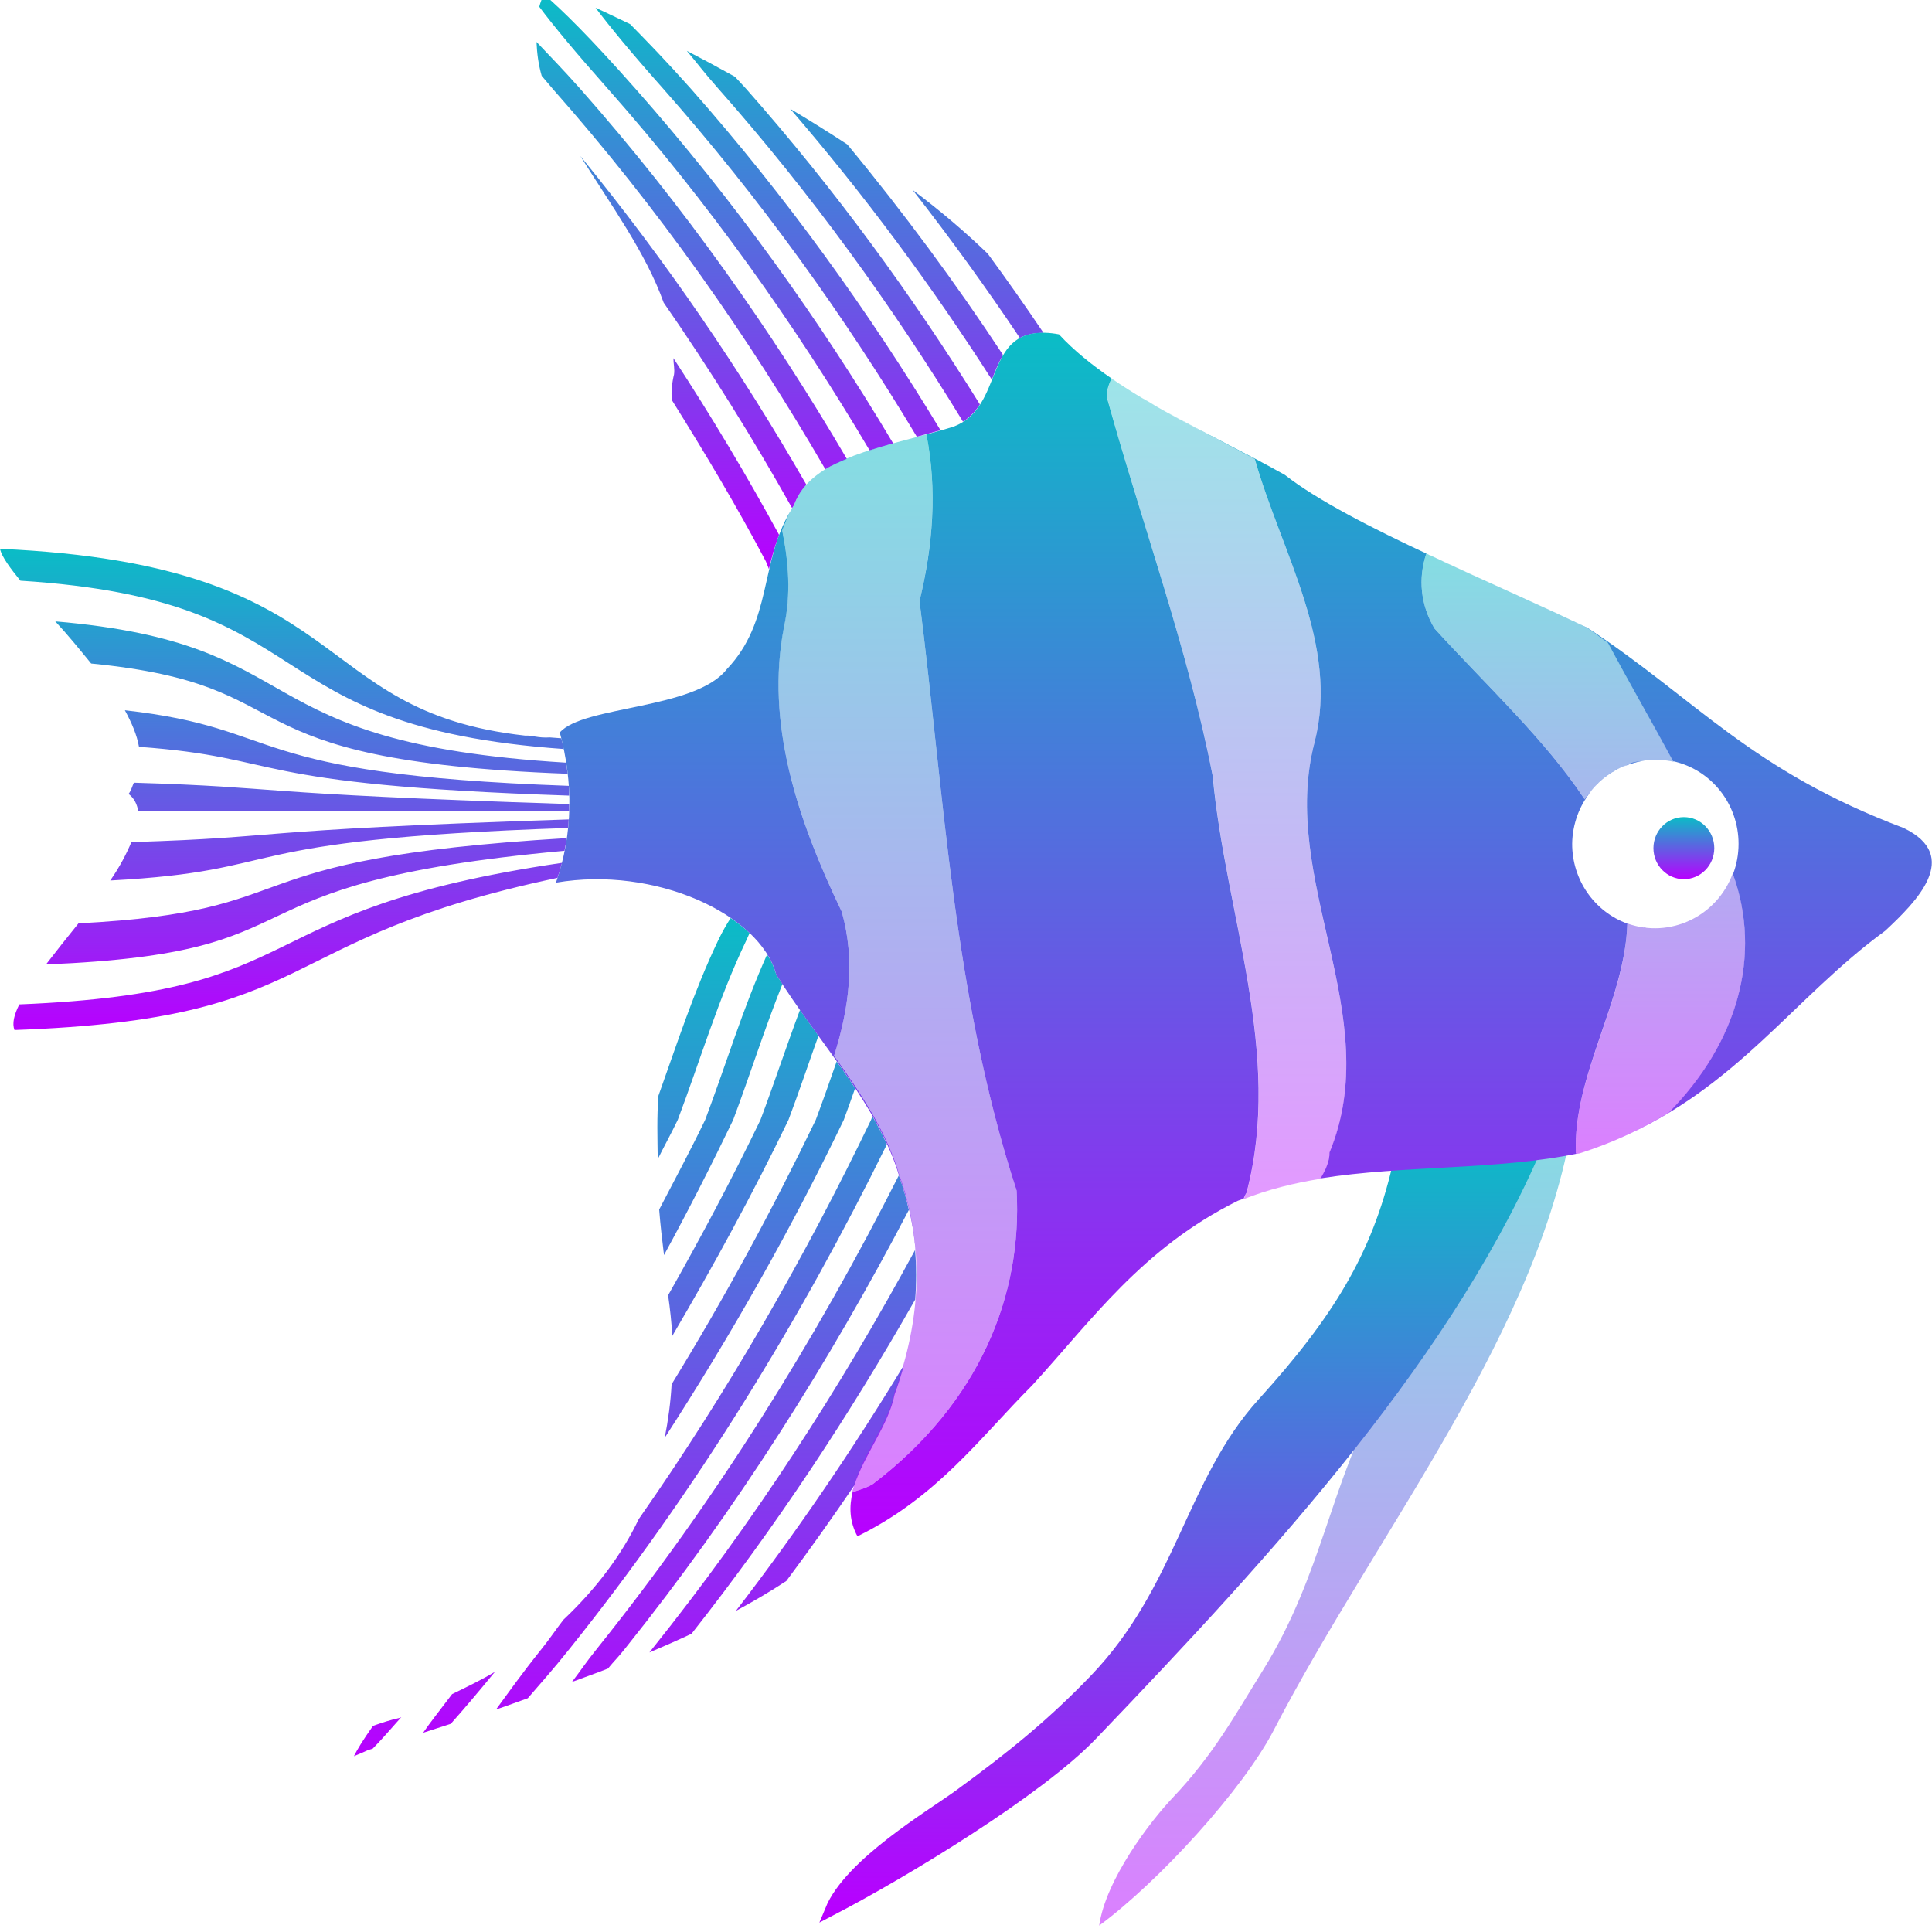
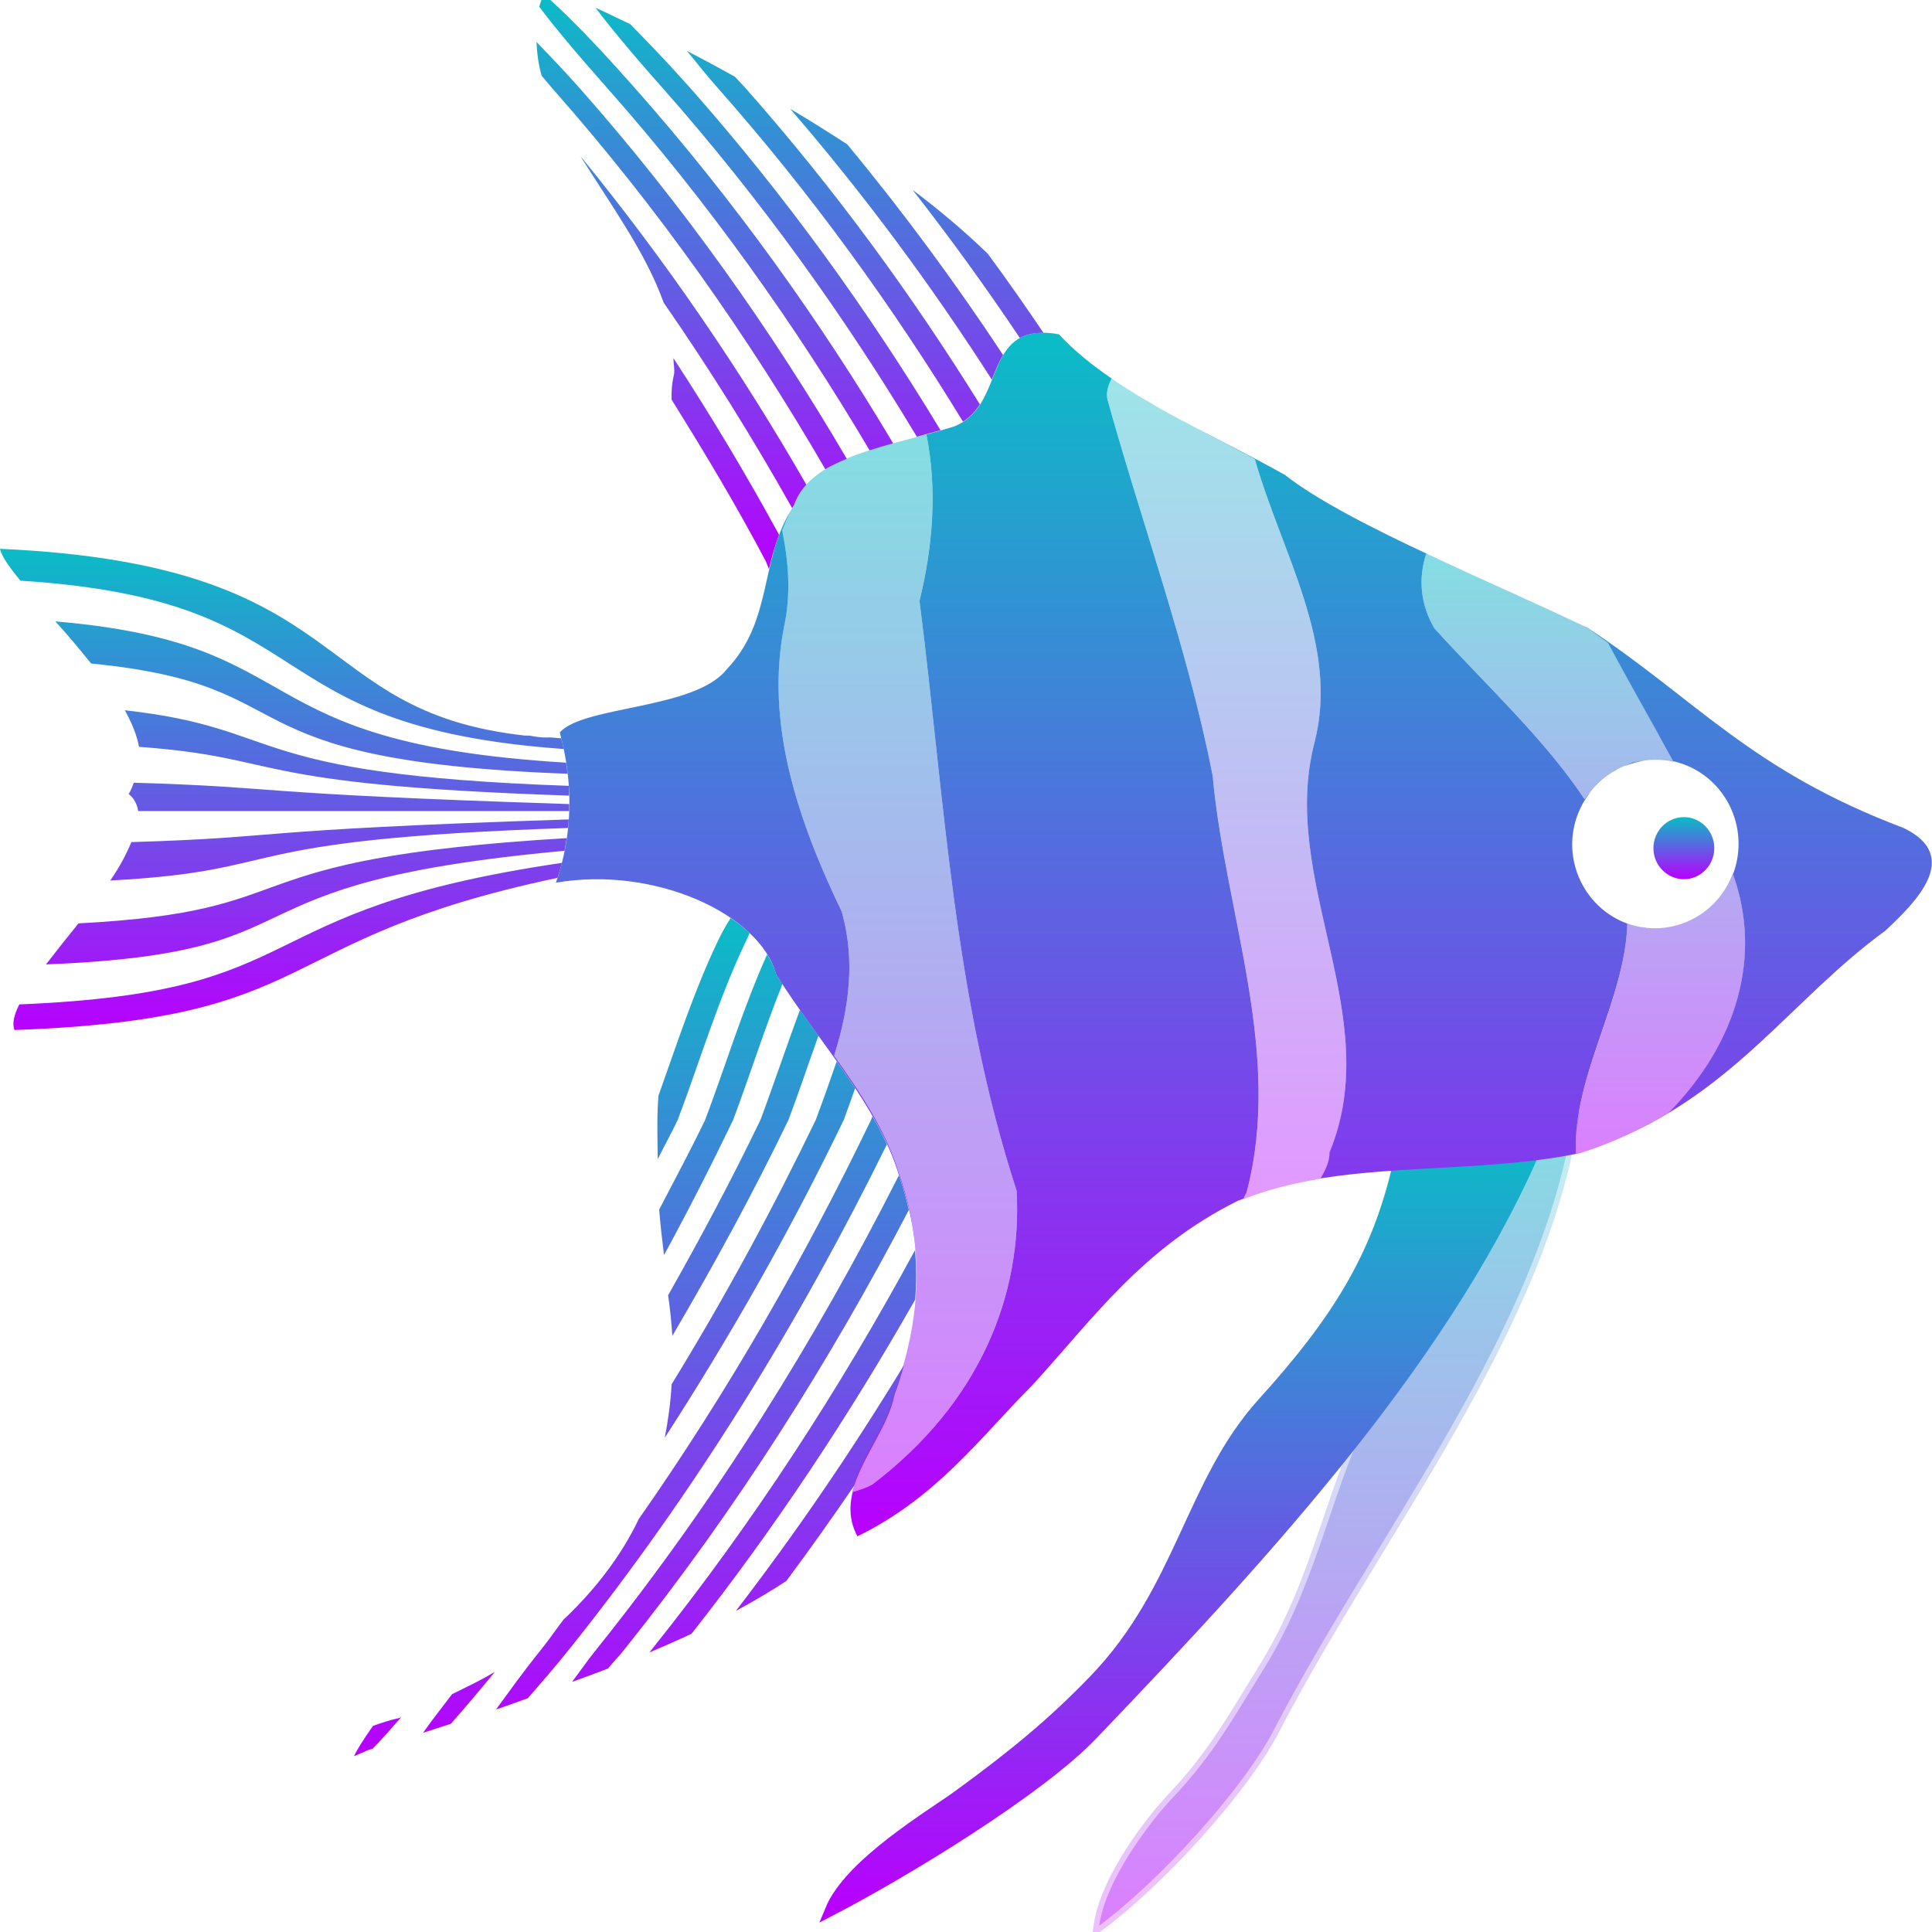
<svg xmlns="http://www.w3.org/2000/svg" id="svg7364" viewBox="0 0 16 16" version="1.0" y="0" x="0" width="16" height="16">
  <defs>
    <style id="current-color-scheme" type="text/css">
   .ColorScheme-Text { color: #0abdc6; } .ColorScheme-Highlight { color:#5294e2; }
  </style>
    <linearGradient id="arrongin" x1="0%" x2="0%" y1="0%" y2="100%">
      <stop offset="0%" style="stop-color:#dd9b44; stop-opacity:1" />
      <stop offset="100%" style="stop-color:#ad6c16; stop-opacity:1" />
    </linearGradient>
    <linearGradient id="aurora" x1="0%" x2="0%" y1="0%" y2="100%">
      <stop offset="0%" style="stop-color:#09D4DF; stop-opacity:1" />
      <stop offset="100%" style="stop-color:#9269F4; stop-opacity:1" />
    </linearGradient>
    <linearGradient id="cyberneon" x1="0%" x2="0%" y1="0%" y2="100%">
      <stop offset="0" style="stop-color:#0abdc6; stop-opacity:1" />
      <stop offset="1" style="stop-color:#ea00d9; stop-opacity:1" />
    </linearGradient>
    <linearGradient id="fitdance" x1="0%" x2="0%" y1="0%" y2="100%">
      <stop offset="0%" style="stop-color:#1AD6AB; stop-opacity:1" />
      <stop offset="100%" style="stop-color:#329DB6; stop-opacity:1" />
    </linearGradient>
    <linearGradient id="oomox" x1="0%" x2="0%" y1="0%" y2="100%">
      <stop offset="0%" style="stop-color:#0abdc6; stop-opacity:1" />
      <stop offset="100%" style="stop-color:#b800ff; stop-opacity:1" />
    </linearGradient>
    <linearGradient id="rainblue" x1="0%" x2="0%" y1="0%" y2="100%">
      <stop offset="0%" style="stop-color:#00F260; stop-opacity:1" />
      <stop offset="100%" style="stop-color:#0575E6; stop-opacity:1" />
    </linearGradient>
    <linearGradient id="sunrise" x1="0%" x2="0%" y1="0%" y2="100%">
      <stop offset="0%" style="stop-color: #FF8501; stop-opacity:1" />
      <stop offset="100%" style="stop-color: #FFCB01; stop-opacity:1" />
    </linearGradient>
    <linearGradient id="telinkrin" x1="0%" x2="0%" y1="0%" y2="100%">
      <stop offset="0%" style="stop-color: #b2ced6; stop-opacity:1" />
      <stop offset="100%" style="stop-color: #6da5b7; stop-opacity:1" />
    </linearGradient>
    <linearGradient id="60spsycho" x1="0%" x2="0%" y1="0%" y2="100%">
      <stop offset="0%" style="stop-color: #df5940; stop-opacity:1" />
      <stop offset="25%" style="stop-color: #d8d15f; stop-opacity:1" />
      <stop offset="50%" style="stop-color: #e9882a; stop-opacity:1" />
      <stop offset="100%" style="stop-color: #279362; stop-opacity:1" />
    </linearGradient>
    <linearGradient id="90ssummer" x1="0%" x2="0%" y1="0%" y2="100%">
      <stop offset="0%" style="stop-color: #f618c7; stop-opacity:1" />
      <stop offset="20%" style="stop-color: #94ffab; stop-opacity:1" />
      <stop offset="50%" style="stop-color: #fbfd54; stop-opacity:1" />
      <stop offset="100%" style="stop-color: #0f83ae; stop-opacity:1" />
    </linearGradient>
  </defs>
  <path id="path716" style="display:inline;fill:url(#oomox);fill-opacity:1;stroke:none;stroke-width:0.054;stroke-opacity:0.216" class="ColorScheme-Text" d="M 4.503,-0.048 C 4.489,-0.013 4.475,0.021 4.466,0.056 4.58,0.209 4.765,0.432 5.032,0.733 5.87,1.68 6.587,2.691 7.202,3.73 7.266,3.709 7.331,3.69 7.397,3.672 6.79,2.653 6.084,1.663 5.261,0.733 4.881,0.303 4.653,0.08 4.503,-0.048 Z M 4.932,0.064 C 5.047,0.217 5.227,0.436 5.491,0.733 6.298,1.646 6.993,2.617 7.593,3.617 7.659,3.599 7.724,3.581 7.789,3.563 7.196,2.582 6.513,1.63 5.72,0.733 5.509,0.496 5.361,0.345 5.219,0.2 5.119,0.152 5.026,0.107 4.932,0.064 Z M 4.443,0.347 c 0.004,0.094 0.016,0.187 0.043,0.281 0.038,0.043 0.048,0.058 0.089,0.105 C 5.455,1.728 6.2,2.792 6.835,3.886 6.888,3.854 6.95,3.827 7.013,3.8 6.389,2.736 5.66,1.702 4.803,0.733 4.651,0.562 4.56,0.471 4.443,0.347 Z M 5.688,0.421 C 5.778,0.528 5.825,0.594 5.948,0.733 6.722,1.608 7.392,2.537 7.975,3.492 8.035,3.454 8.079,3.405 8.115,3.349 7.553,2.444 6.912,1.564 6.177,0.733 6.139,0.69 6.123,0.676 6.086,0.635 5.953,0.561 5.819,0.489 5.688,0.421 Z m 0.856,0.48 C 7.164,1.619 7.719,2.372 8.214,3.144 8.242,3.072 8.271,3.001 8.307,2.94 7.914,2.344 7.484,1.76 7.017,1.196 6.861,1.094 6.704,0.996 6.544,0.901 Z M 4.806,1.292 c 0.25,0.4 0.544,0.803 0.69,1.214 0.386,0.557 0.74,1.125 1.064,1.702 0.006,-0.009 0.011,-0.018 0.017,-0.027 0.022,-0.063 0.057,-0.118 0.101,-0.167 C 6.14,3.077 5.518,2.163 4.806,1.292 Z M 7.558,1.573 C 7.872,1.974 8.168,2.384 8.446,2.799 8.497,2.772 8.56,2.756 8.642,2.757 8.493,2.536 8.34,2.318 8.181,2.102 7.996,1.923 7.79,1.747 7.558,1.573 Z M 5.577,2.966 c -3.361e-4,0.045 0.012,0.09 0.005,0.135 -0.017,0.069 -0.023,0.138 -0.02,0.209 0.276,0.442 0.543,0.888 0.781,1.34 0.009,0.021 0.017,0.042 0.025,0.063 0.022,-0.095 0.049,-0.19 0.084,-0.284 C 6.183,3.935 5.891,3.447 5.577,2.966 Z" />
-   <path id="path448" class="ColorScheme-Text" style="display:inline;opacity:0.5;fill:url(#oomox);fill-rule:evenodd;stroke:url(#linearGradient3);stroke-width:0.069pt" d="m 13.036,9.209 c -0.253,1.786 -1.633,3.469 -2.486,5.117 -0.257,0.496 -0.954,1.257 -1.447,1.621 0.055,-0.387 0.432,-0.873 0.606,-1.056 0.342,-0.36 0.518,-0.686 0.754,-1.065 0.488,-0.786 0.563,-1.567 0.96,-2.256 0.41,-0.712 0.589,-1.254 0.567,-1.995" />
+   <path id="path448" class="ColorScheme-Text" style="display:inline;opacity:0.5;fill:url(#oomox);fill-rule:evenodd;stroke:url(#oomox);stroke-opacity:0.5;stroke-width:0.069pt" d="m 13.036,9.209 c -0.253,1.786 -1.633,3.469 -2.486,5.117 -0.257,0.496 -0.954,1.257 -1.447,1.621 0.055,-0.387 0.432,-0.873 0.606,-1.056 0.342,-0.36 0.518,-0.686 0.754,-1.065 0.488,-0.786 0.563,-1.567 0.96,-2.256 0.41,-0.712 0.589,-1.254 0.567,-1.995" />
  <path id="path697" style="display:inline;fill:url(#oomox);fill-opacity:1;stroke:none;stroke-width:0.057;stroke-opacity:0.216" class="ColorScheme-Text" d="M 6.051,7.603 C 6.018,7.654 5.983,7.714 5.948,7.787 5.747,8.207 5.608,8.641 5.453,9.074 5.439,9.25 5.445,9.425 5.447,9.6 5.501,9.491 5.561,9.383 5.613,9.274 5.8,8.778 5.949,8.271 6.181,7.787 6.191,7.766 6.199,7.746 6.208,7.727 6.161,7.683 6.109,7.642 6.051,7.603 Z M 6.353,7.904 C 6.152,8.352 6.012,8.817 5.84,9.274 5.72,9.523 5.588,9.77 5.459,10.017 5.469,10.147 5.484,10.271 5.499,10.394 5.701,10.024 5.891,9.65 6.072,9.274 6.212,8.9 6.331,8.521 6.48,8.149 6.463,8.123 6.445,8.097 6.428,8.07 6.413,8.013 6.387,7.957 6.353,7.904 Z M 6.625,8.364 C 6.512,8.666 6.411,8.972 6.298,9.274 6.062,9.764 5.804,10.248 5.533,10.727 c 0.016,0.111 0.028,0.222 0.035,0.336 C 5.913,10.475 6.239,9.878 6.53,9.274 6.617,9.043 6.695,8.81 6.778,8.578 6.726,8.507 6.676,8.435 6.625,8.364 Z M 6.929,8.79 C 6.873,8.952 6.816,9.113 6.756,9.274 6.398,10.016 6.001,10.749 5.562,11.464 5.554,11.612 5.534,11.76 5.505,11.907 6.058,11.052 6.556,10.171 6.988,9.274 7.02,9.187 7.051,9.1 7.082,9.012 7.033,8.938 6.982,8.864 6.929,8.79 Z M 7.225,9.244 c -0.004,0.01 -0.007,0.02 -0.011,0.03 -0.546,1.133 -1.182,2.246 -1.924,3.306 -0.142,0.298 -0.353,0.578 -0.624,0.834 -0.061,0.079 -0.115,0.16 -0.177,0.237 -0.18,0.225 -0.27,0.355 -0.381,0.506 0.09,-0.029 0.174,-0.062 0.263,-0.093 0.115,-0.134 0.202,-0.229 0.349,-0.413 1.047,-1.308 1.911,-2.723 2.625,-4.174 C 7.31,9.398 7.269,9.321 7.225,9.244 Z M 7.444,9.734 C 6.755,11.095 5.932,12.42 4.946,13.651 c -0.099,0.123 -0.131,0.176 -0.209,0.278 0.1,-0.037 0.2,-0.072 0.298,-0.111 0.054,-0.066 0.084,-0.092 0.143,-0.167 0.916,-1.144 1.69,-2.37 2.349,-3.631 -0.021,-0.092 -0.046,-0.183 -0.079,-0.274 -0.001,-0.004 -0.003,-0.009 -0.005,-0.013 z m 0.135,0.617 c -0.62,1.144 -1.339,2.257 -2.175,3.301 -0.012,0.015 -0.014,0.019 -0.026,0.033 0.118,-0.05 0.236,-0.102 0.349,-0.155 0.696,-0.883 1.309,-1.812 1.852,-2.767 0.011,-0.137 0.011,-0.275 -0.001,-0.412 z m -0.095,0.958 c -0.423,0.696 -0.885,1.376 -1.39,2.032 0.146,-0.079 0.285,-0.161 0.418,-0.248 0.194,-0.26 0.381,-0.524 0.563,-0.791 0.08,-0.252 0.284,-0.5 0.334,-0.754 0.029,-0.079 0.054,-0.158 0.076,-0.238 z m -3.385,2.536 c -0.109,0.066 -0.232,0.125 -0.355,0.185 -0.081,0.107 -0.187,0.242 -0.24,0.32 0.077,-0.024 0.152,-0.05 0.229,-0.074 0.102,-0.114 0.228,-0.263 0.366,-0.431 z m -0.776,0.376 c -0.005,0.002 -0.01,0.004 -0.014,0.006 -0.074,0.016 -0.147,0.04 -0.22,0.066 -0.091,0.129 -0.129,0.194 -0.158,0.251 0.042,-0.019 0.069,-0.028 0.118,-0.051 0.012,-0.004 0.025,-0.008 0.037,-0.011 0.064,-0.064 0.143,-0.155 0.238,-0.262 z" />
  <path id="path777" style="display:inline;fill:url(#oomox);fill-opacity:1;stroke:none;stroke-width:0.054;stroke-opacity:0.216" class="ColorScheme-Text" d="M -9.367699e-7,4.545 C 0.015,4.613 0.087,4.708 0.169,4.809 2.733,4.971 2.044,6.016 4.669,6.203 c -0.006,-0.03 -0.014,-0.059 -0.021,-0.089 -0.031,-0.002 -0.061,-0.004 -0.093,-0.007 C 4.448,6.113 4.408,6.088 4.349,6.092 2.521,5.889 2.972,4.678 -9.367699e-7,4.545 Z M 0.458,5.146 c 0.104,0.112 0.197,0.227 0.297,0.349 C 2.612,5.677 1.75,6.298 4.701,6.408 4.697,6.377 4.693,6.346 4.688,6.316 1.953,6.151 2.632,5.331 0.458,5.146 Z M 1.034,5.882 C 1.09,5.985 1.134,6.086 1.151,6.185 2.383,6.275 1.977,6.497 4.713,6.589 4.712,6.562 4.712,6.535 4.711,6.508 1.962,6.411 2.395,6.035 1.034,5.882 Z m 0.074,0.601 c -0.014,0.031 -0.021,0.062 -0.043,0.092 0.049,0.038 0.07,0.088 0.08,0.142 H 4.714 C 4.714,6.697 4.714,6.678 4.714,6.659 1.969,6.57 2.395,6.521 1.108,6.482 Z M 4.71,6.786 C 1.942,6.877 2.418,6.933 1.088,6.974 1.046,7.074 0.992,7.178 0.913,7.292 2.447,7.21 1.814,6.955 4.705,6.857 c 0.002,-0.024 0.004,-0.048 0.005,-0.072 z M 4.693,6.941 C 1.787,7.116 2.633,7.543 0.65,7.647 0.555,7.764 0.465,7.878 0.381,7.987 2.779,7.889 1.69,7.319 4.675,7.046 c 0.007,-0.035 0.013,-0.07 0.018,-0.105 z M 4.653,7.146 C 1.962,7.542 2.663,8.216 0.16,8.318 0.116,8.405 0.099,8.477 0.12,8.53 2.701,8.438 2.197,7.781 4.617,7.27 c 0.014,-0.041 0.026,-0.083 0.037,-0.124 z" />
  <path id="path888" class="ColorScheme-Text" style="display:inline;fill:url(#oomox);fill-opacity:1;fill-rule:evenodd;stroke:url(#oomox);stroke-width:0.072pt" d="m 12.767,9.391 c -0.737,1.785 -2.243,3.428 -3.726,4.976 -0.443,0.462 -1.551,1.135 -2.161,1.452 0.159,-0.386 0.835,-0.784 1.065,-0.952 0.452,-0.33 0.777,-0.596 1.123,-0.956 0.718,-0.747 0.796,-1.633 1.392,-2.291 0.616,-0.68 0.946,-1.211 1.12,-1.965" />
  <path id="path784" style="font-variation-settings:normal;display:inline;opacity:1;vector-effect:none;fill:url(#oomox);fill-opacity:1;fill-rule:evenodd;stroke:none;stroke-width:0.221;stroke-linecap:butt;stroke-linejoin:miter;stroke-miterlimit:4;stroke-dasharray:none;stroke-dashoffset:0;stroke-opacity:1;-inkscape-stroke:none;stop-color:#000000;stop-opacity:1" class="ColorScheme-Text" d="M 8.657,2.756 C 8.141,2.738 8.321,3.372 7.898,3.533 7.77,3.573 7.633,3.608 7.497,3.645 c 0.059,-0.016 0.117,-0.031 0.175,-0.047 0.091,0.457 0.054,0.925 -0.057,1.379 0.207,1.63 0.28,3.275 0.804,4.883 0.048,0.859 -0.3,1.754 -1.194,2.433 -0.05,0.028 -0.105,0.046 -0.164,0.063 -0.029,0.121 -0.027,0.243 0.04,0.367 C 7.763,12.398 8.116,11.906 8.548,11.473 9.04,10.937 9.456,10.339 10.252,9.944 c 0.015,-0.006 0.031,-0.011 0.047,-0.017 0.009,-0.018 0.011,-0.029 0.024,-0.049 C 10.628,8.726 10.148,7.575 10.043,6.426 9.838,5.374 9.46,4.347 9.172,3.31 9.158,3.257 9.175,3.197 9.206,3.135 9.043,3.022 8.893,2.903 8.77,2.769 8.729,2.761 8.692,2.757 8.657,2.756 Z M 7.061,12.355 c 0.003,-0.014 0.006,-0.028 0.01,-0.042 -0.004,0.014 -0.009,0.028 -0.012,0.043 6.724e-4,-1.99e-4 0.001,-4.98e-4 0.002,-6.97e-4 z M 9.453,3.292 c 0.041,0.025 0.083,0.049 0.125,0.074 -0.043,-0.024 -0.084,-0.049 -0.125,-0.074 z M 9.648,3.405 c 0.242,0.136 0.496,0.265 0.744,0.397 0.222,0.779 0.701,1.538 0.495,2.344 -0.3,1.146 0.593,2.263 0.123,3.4 0.002,0.066 -0.029,0.139 -0.074,0.213 0.695,-0.111 1.464,-0.066 2.144,-0.209 -0.01,0.002 -0.02,0.002 -0.029,0.003 -0.028,-0.643 0.407,-1.266 0.426,-1.904 a 0.689,0.7 0 0 1 -0.457,-0.662 0.689,0.7 0 0 1 0.162,-0.441 0.689,0.7 0 0 0 -0.058,0.073 0.689,0.7 0 0 1 -6.72e-4,6.868e-4 C 12.797,6.126 12.304,5.671 11.88,5.205 c -0.116,-0.195 -0.137,-0.414 -0.068,-0.62 0.01,0.005 0.02,0.009 0.03,0.013 C 11.365,4.376 10.906,4.141 10.641,3.933 10.321,3.753 9.972,3.586 9.648,3.405 Z m 2.194,1.193 c 0.293,0.138 0.588,0.27 0.854,0.391 C 12.428,4.867 12.139,4.738 11.842,4.599 Z M 7.117,3.758 c -0.013,0.005 -0.025,0.01 -0.038,0.015 0.013,-0.005 0.025,-0.01 0.038,-0.015 z M 6.546,4.233 C 6.292,4.658 6.396,5.147 6.019,5.542 5.758,5.877 4.83,5.843 4.636,6.066 4.747,6.477 4.747,6.902 4.604,7.31 5.424,7.169 6.294,7.571 6.428,8.07 6.775,8.627 7.276,9.153 7.449,9.747 7.554,10.038 7.598,10.334 7.59,10.63 7.6,10.329 7.556,10.026 7.449,9.731 7.348,9.384 7.137,9.061 6.908,8.742 7.032,8.349 7.085,7.953 6.971,7.55 6.604,6.787 6.337,5.989 6.493,5.191 6.551,4.925 6.532,4.658 6.478,4.393 6.5,4.34 6.519,4.286 6.546,4.233 Z m 6.477,0.909 c 0.04,0.019 0.085,0.039 0.121,0.058 0.064,0.042 0.113,0.083 0.172,0.124 0.175,0.328 0.363,0.653 0.54,0.98 a 0.689,0.7 0 0 1 0.542,0.685 0.689,0.7 0 0 1 -0.046,0.251 c 0.24,0.667 0.043,1.39 -0.534,1.976 -0.129,0.077 -0.267,0.15 -0.418,0.215 0.988,-0.422 1.451,-1.167 2.213,-1.723 0.256,-0.239 0.637,-0.617 0.152,-0.851 C 14.495,6.377 14.058,5.8 13.147,5.199 13.112,5.182 13.061,5.16 13.024,5.142 Z m 0.598,1.157 a 0.689,0.7 0 0 0 -0.097,0.015 0.689,0.7 0 0 0 -0.009,0.003 0.689,0.7 0 0 0 -0.064,0.029 0.689,0.7 0 0 1 0.17,-0.047 z m -0.232,0.074 a 0.689,0.7 0 0 0 -0.152,0.109 0.689,0.7 0 0 0 -0.01,0.009 0.689,0.7 0 0 0 -0.008,0.009 0.689,0.7 0 0 1 0.17,-0.128 z m 0.924,0.943 a 0.689,0.7 0 0 1 -0.067,0.104 0.689,0.7 0 0 0 0.067,-0.104 z m -0.211,0.242 a 0.689,0.7 0 0 1 -0.054,0.037 0.689,0.7 0 0 0 0.054,-0.037 z m -0.515,0.116 a 0.689,0.7 0 0 0 0.038,0.009 0.689,0.7 0 0 0 0.007,0 0.689,0.7 0 0 1 -0.045,-0.009 z m -0.229,1.776 c -0.024,0.01 -0.049,0.02 -0.074,0.03 0.025,-0.01 0.049,-0.02 0.074,-0.03 z M 7.586,10.697 c -0.002,0.03 -0.005,0.061 -0.007,0.091 0.003,-0.03 0.005,-0.061 0.007,-0.091 z" />
  <path id="path445" style="display:inline;opacity:0.5;fill:url(#oomox);fill-opacity:1;fill-rule:evenodd;stroke:none;stroke-width:0.072pt" class="ColorScheme-Text" d="m 11.812,4.585 c -0.069,0.206 -0.048,0.425 0.068,0.62 0.424,0.466 0.918,0.922 1.246,1.418 a 0.689,0.7 0 0 1 0.735,-0.314 C 13.683,5.981 13.493,5.654 13.317,5.324 13.258,5.283 13.209,5.242 13.145,5.2 12.804,5.031 12.298,4.814 11.812,4.585 Z m 2.538,2.649 a 0.689,0.7 0 0 1 -0.873,0.414 c -0.017,0.639 -0.454,1.263 -0.426,1.907 0.009,-0.002 0.019,-0.002 0.029,-0.003 0.282,-0.089 0.523,-0.206 0.739,-0.335 0.578,-0.588 0.775,-1.314 0.532,-1.983 z" />
  <path id="path747-9" class="ColorScheme-Text" style="opacity:0.4;fill:url(#oomox);fill-opacity:1;fill-rule:evenodd;stroke:none;stroke-width:0.072pt" d="m 9.207,3.135 c -0.032,0.062 -0.049,0.123 -0.034,0.176 0.287,1.037 0.665,2.063 0.871,3.116 0.105,1.149 0.585,2.3 0.28,3.451 -0.014,0.022 -0.014,0.033 -0.025,0.053 0.201,-0.08 0.415,-0.133 0.638,-0.169 0.045,-0.074 0.076,-0.148 0.074,-0.214 C 11.479,8.409 10.587,7.292 10.887,6.147 11.093,5.341 10.614,4.581 10.392,3.802 9.986,3.587 9.561,3.379 9.206,3.135 Z" />
  <path id="path694-1" class="ColorScheme-Text" style="display:inline;opacity:0.5;fill:url(#oomox);fill-opacity:1;fill-rule:evenodd;stroke:none;stroke-width:0.072pt" d="M 7.672,3.598 C 7.207,3.723 6.698,3.829 6.578,4.18 6.531,4.248 6.508,4.321 6.478,4.393 6.532,4.658 6.55,4.925 6.492,5.19 6.337,5.989 6.604,6.786 6.971,7.55 c 0.114,0.403 0.061,0.799 -0.063,1.191 0.229,0.319 0.44,0.643 0.541,0.99 0.215,0.591 0.175,1.208 -0.04,1.796 -0.055,0.279 -0.292,0.55 -0.349,0.829 0.06,-0.017 0.116,-0.035 0.166,-0.064 C 8.119,11.614 8.467,10.718 8.419,9.859 7.895,8.251 7.822,6.607 7.615,4.977 7.725,4.523 7.763,4.055 7.672,3.598 Z" />
  <path id="path717-7" class="ColorScheme-Text" style="display:inline;fill:url(#oomox);fill-opacity:1;fill-rule:evenodd;stroke:none;stroke-width:0.029pt" d="m 14.197,7.024 a 0.252,0.257 0 1 0 -0.504,0 0.252,0.257 0 1 0 0.504,0 z" />
</svg>
